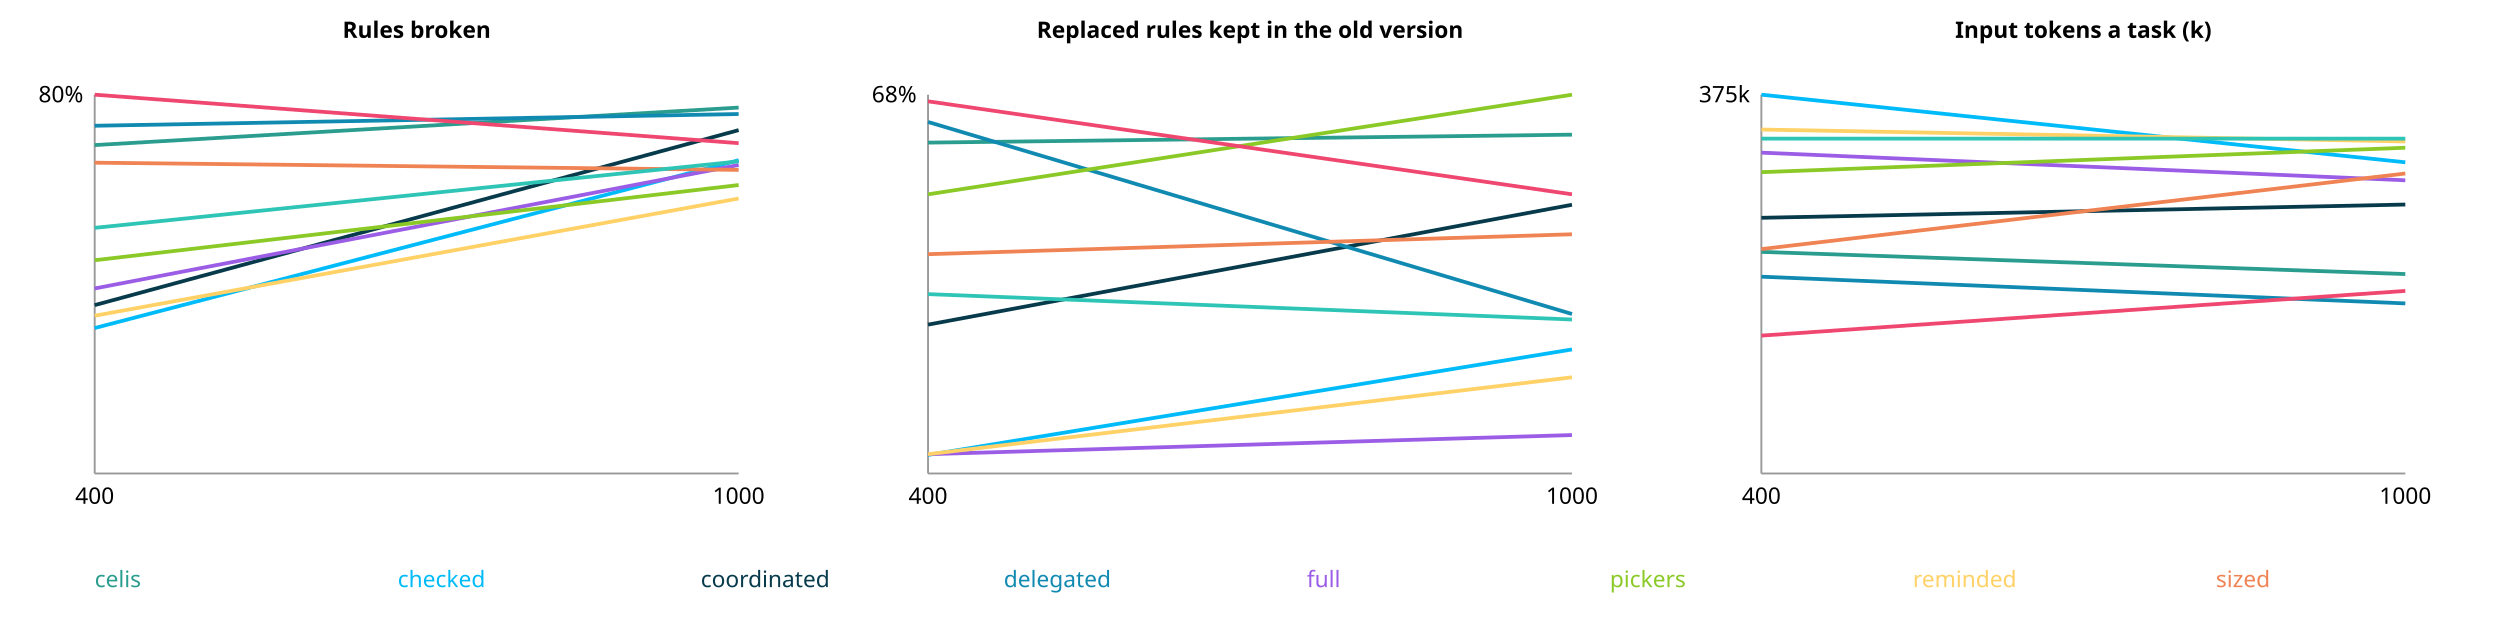
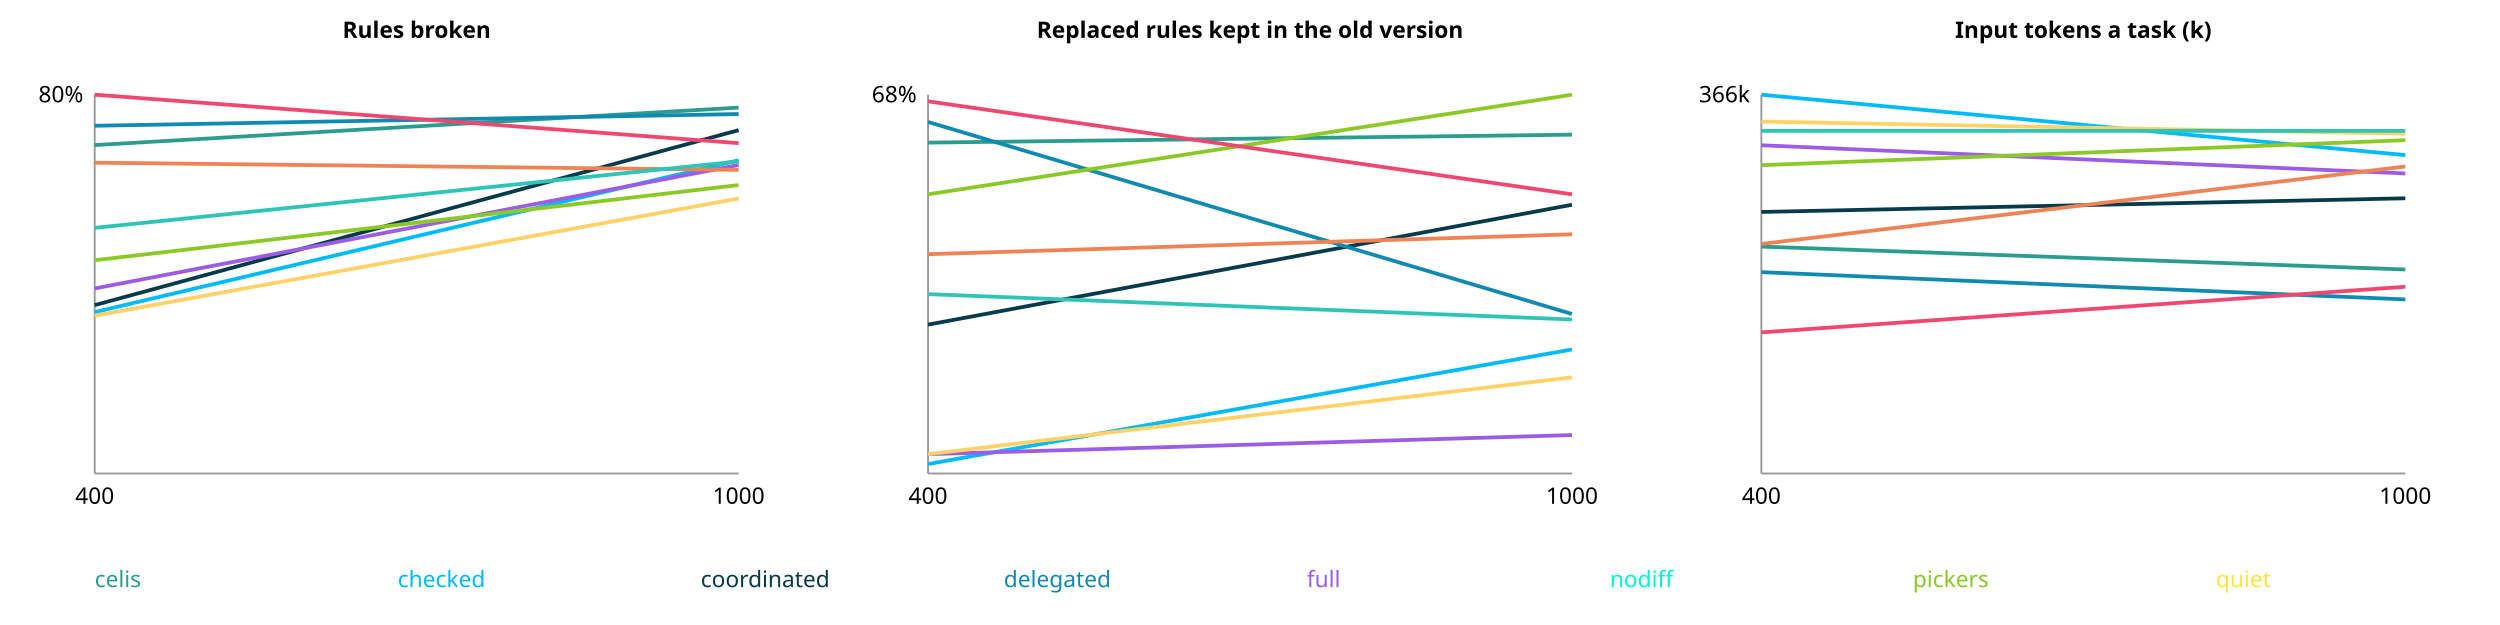
<svg xmlns="http://www.w3.org/2000/svg" width="1320" height="330" font-family="sans-serif" font-size="12">
  <rect width="100%" height="100%" fill="white" />
  <text x="220.0" y="20" text-anchor="middle" font-weight="bold">Rules broken</text>
  <line x1="50" y1="250" x2="390" y2="250" stroke="#999" />
  <line x1="50" y1="50" x2="50" y2="250" stroke="#999" />
  <text x="44" y="54" text-anchor="end">80%</text>
  <text x="50.0" y="266" text-anchor="middle">400</text>
  <text x="390.0" y="266" text-anchor="middle">1000</text>
  <polyline points="50.0,76.6 390.0,56.8" fill="none" stroke="#2a9d8f" stroke-width="2" />
-   <polyline points="50.0,173.2 390.0,84.6" fill="none" stroke="#00bbf9" stroke-width="2" />
+   <polyline points="50.0,164.8 390.0,84.6" fill="none" stroke="#00bbf9" stroke-width="2" />
  <polyline points="50.0,161.1 390.0,68.7" fill="none" stroke="#073b4c" stroke-width="2" />
  <polyline points="50.0,66.4 390.0,60.2" fill="none" stroke="#118ab2" stroke-width="2" />
  <polyline points="50.0,152.3 390.0,87.1" fill="none" stroke="#9b5de5" stroke-width="2" />
+   <polyline points="50.0,137.1" fill="none" stroke="#00f5d4" stroke-width="2" />
  <polyline points="50.0,137.4 390.0,97.7" fill="none" stroke="#8ac926" stroke-width="2" />
+   <polyline points="50.0,142.7" fill="none" stroke="#fee440" stroke-width="2" />
  <polyline points="50.0,166.7 390.0,104.8" fill="none" stroke="#ffd166" stroke-width="2" />
  <polyline points="50.0,85.9 390.0,89.7" fill="none" stroke="#ef8354" stroke-width="2" />
  <polyline points="50.0,50.0 390.0,75.6" fill="none" stroke="#ef476f" stroke-width="2" />
  <polyline points="50.0,120.3 390.0,85.2" fill="none" stroke="#2ec4b6" stroke-width="2" />
+   <polyline points="50.0,114.4" fill="none" stroke="#f15bb5" stroke-width="2" />
  <text x="660.0" y="20" text-anchor="middle" font-weight="bold">Replaced rules kept in the old version</text>
  <line x1="490" y1="250" x2="830" y2="250" stroke="#999" />
  <line x1="490" y1="50" x2="490" y2="250" stroke="#999" />
  <text x="484" y="54" text-anchor="end">68%</text>
  <text x="490.0" y="266" text-anchor="middle">400</text>
  <text x="830.0" y="266" text-anchor="middle">1000</text>
  <polyline points="490.0,75.3 830.0,71.1" fill="none" stroke="#2a9d8f" stroke-width="2" />
-   <polyline points="490.0,240.2 830.0,184.5" fill="none" stroke="#00bbf9" stroke-width="2" />
+   <polyline points="490.0,245.0 830.0,184.5" fill="none" stroke="#00bbf9" stroke-width="2" />
  <polyline points="490.0,171.4 830.0,108.1" fill="none" stroke="#073b4c" stroke-width="2" />
  <polyline points="490.0,64.4 830.0,165.8" fill="none" stroke="#118ab2" stroke-width="2" />
  <polyline points="490.0,239.8 830.0,229.7" fill="none" stroke="#9b5de5" stroke-width="2" />
+   <polyline points="490.0,173.8" fill="none" stroke="#00f5d4" stroke-width="2" />
  <polyline points="490.0,102.6 830.0,50.0" fill="none" stroke="#8ac926" stroke-width="2" />
+   <polyline points="490.0,244.9" fill="none" stroke="#fee440" stroke-width="2" />
  <polyline points="490.0,239.8 830.0,199.2" fill="none" stroke="#ffd166" stroke-width="2" />
  <polyline points="490.0,134.2 830.0,123.7" fill="none" stroke="#ef8354" stroke-width="2" />
  <polyline points="490.0,53.5 830.0,102.6" fill="none" stroke="#ef476f" stroke-width="2" />
  <polyline points="490.0,155.3 830.0,168.7" fill="none" stroke="#2ec4b6" stroke-width="2" />
+   <polyline points="490.0,160.5" fill="none" stroke="#f15bb5" stroke-width="2" />
  <text x="1100.0" y="20" text-anchor="middle" font-weight="bold">Input tokens a task (k)</text>
  <line x1="930" y1="250" x2="1270" y2="250" stroke="#999" />
  <line x1="930" y1="50" x2="930" y2="250" stroke="#999" />
-   <text x="924" y="54" text-anchor="end">375k</text>
+   <text x="924" y="54" text-anchor="end">366k</text>
  <text x="930.0" y="266" text-anchor="middle">400</text>
  <text x="1270.0" y="266" text-anchor="middle">1000</text>
-   <polyline points="930.0,133.0 1270.0,144.7" fill="none" stroke="#2a9d8f" stroke-width="2" />
-   <polyline points="930.0,50.0 1270.0,85.7" fill="none" stroke="#00bbf9" stroke-width="2" />
-   <polyline points="930.0,115.0 1270.0,108.0" fill="none" stroke="#073b4c" stroke-width="2" />
-   <polyline points="930.0,146.1 1270.0,160.2" fill="none" stroke="#118ab2" stroke-width="2" />
-   <polyline points="930.0,80.6 1270.0,95.2" fill="none" stroke="#9b5de5" stroke-width="2" />
-   <polyline points="930.0,90.9 1270.0,78.0" fill="none" stroke="#8ac926" stroke-width="2" />
-   <polyline points="930.0,68.4 1270.0,74.7" fill="none" stroke="#ffd166" stroke-width="2" />
-   <polyline points="930.0,131.5 1270.0,91.6" fill="none" stroke="#ef8354" stroke-width="2" />
-   <polyline points="930.0,177.2 1270.0,153.6" fill="none" stroke="#ef476f" stroke-width="2" />
-   <polyline points="930.0,73.2 1270.0,73.2" fill="none" stroke="#2ec4b6" stroke-width="2" />
+   <polyline points="930.0,130.2 1270.0,142.3" fill="none" stroke="#2a9d8f" stroke-width="2" />
+   <polyline points="930.0,50.0 1270.0,81.9" fill="none" stroke="#00bbf9" stroke-width="2" />
+   <polyline points="930.0,111.9 1270.0,104.7" fill="none" stroke="#073b4c" stroke-width="2" />
+   <polyline points="930.0,143.7 1270.0,158.1" fill="none" stroke="#118ab2" stroke-width="2" />
+   <polyline points="930.0,76.7 1270.0,91.6" fill="none" stroke="#9b5de5" stroke-width="2" />
+   <polyline points="930.0,102.8" fill="none" stroke="#00f5d4" stroke-width="2" />
+   <polyline points="930.0,87.2 1270.0,74.0" fill="none" stroke="#8ac926" stroke-width="2" />
+   <polyline points="930.0,76.9" fill="none" stroke="#fee440" stroke-width="2" />
+   <polyline points="930.0,64.2 1270.0,70.6" fill="none" stroke="#ffd166" stroke-width="2" />
+   <polyline points="930.0,128.8 1270.0,87.9" fill="none" stroke="#ef8354" stroke-width="2" />
+   <polyline points="930.0,175.5 1270.0,151.4" fill="none" stroke="#ef476f" stroke-width="2" />
+   <polyline points="930.0,69.1 1270.0,69.1" fill="none" stroke="#2ec4b6" stroke-width="2" />
+   <polyline points="930.0,88.6" fill="none" stroke="#f15bb5" stroke-width="2" />
  <text x="50" y="310" fill="#2a9d8f">celis</text>
  <text x="210" y="310" fill="#00bbf9">checked</text>
  <text x="370" y="310" fill="#073b4c">coordinated</text>
  <text x="530" y="310" fill="#118ab2">delegated</text>
  <text x="690" y="310" fill="#9b5de5">full</text>
-   <text x="850" y="310" fill="#8ac926">pickers</text>
-   <text x="1010" y="310" fill="#ffd166">reminded</text>
-   <text x="1170" y="310" fill="#ef8354">sized</text>
-   <text x="1330" y="310" fill="#ef476f">taught</text>
-   <text x="1490" y="310" fill="#2ec4b6">tooled</text>
+   <text x="850" y="310" fill="#00f5d4">nodiff</text>
+   <text x="1010" y="310" fill="#8ac926">pickers</text>
+   <text x="1170" y="310" fill="#fee440">quiet</text>
+   <text x="1330" y="310" fill="#ffd166">reminded</text>
+   <text x="1490" y="310" fill="#ef8354">sized</text>
+   <text x="1650" y="310" fill="#ef476f">taught</text>
+   <text x="1810" y="310" fill="#2ec4b6">tooled</text>
+   <text x="1970" y="310" fill="#f15bb5">words</text>
</svg>
